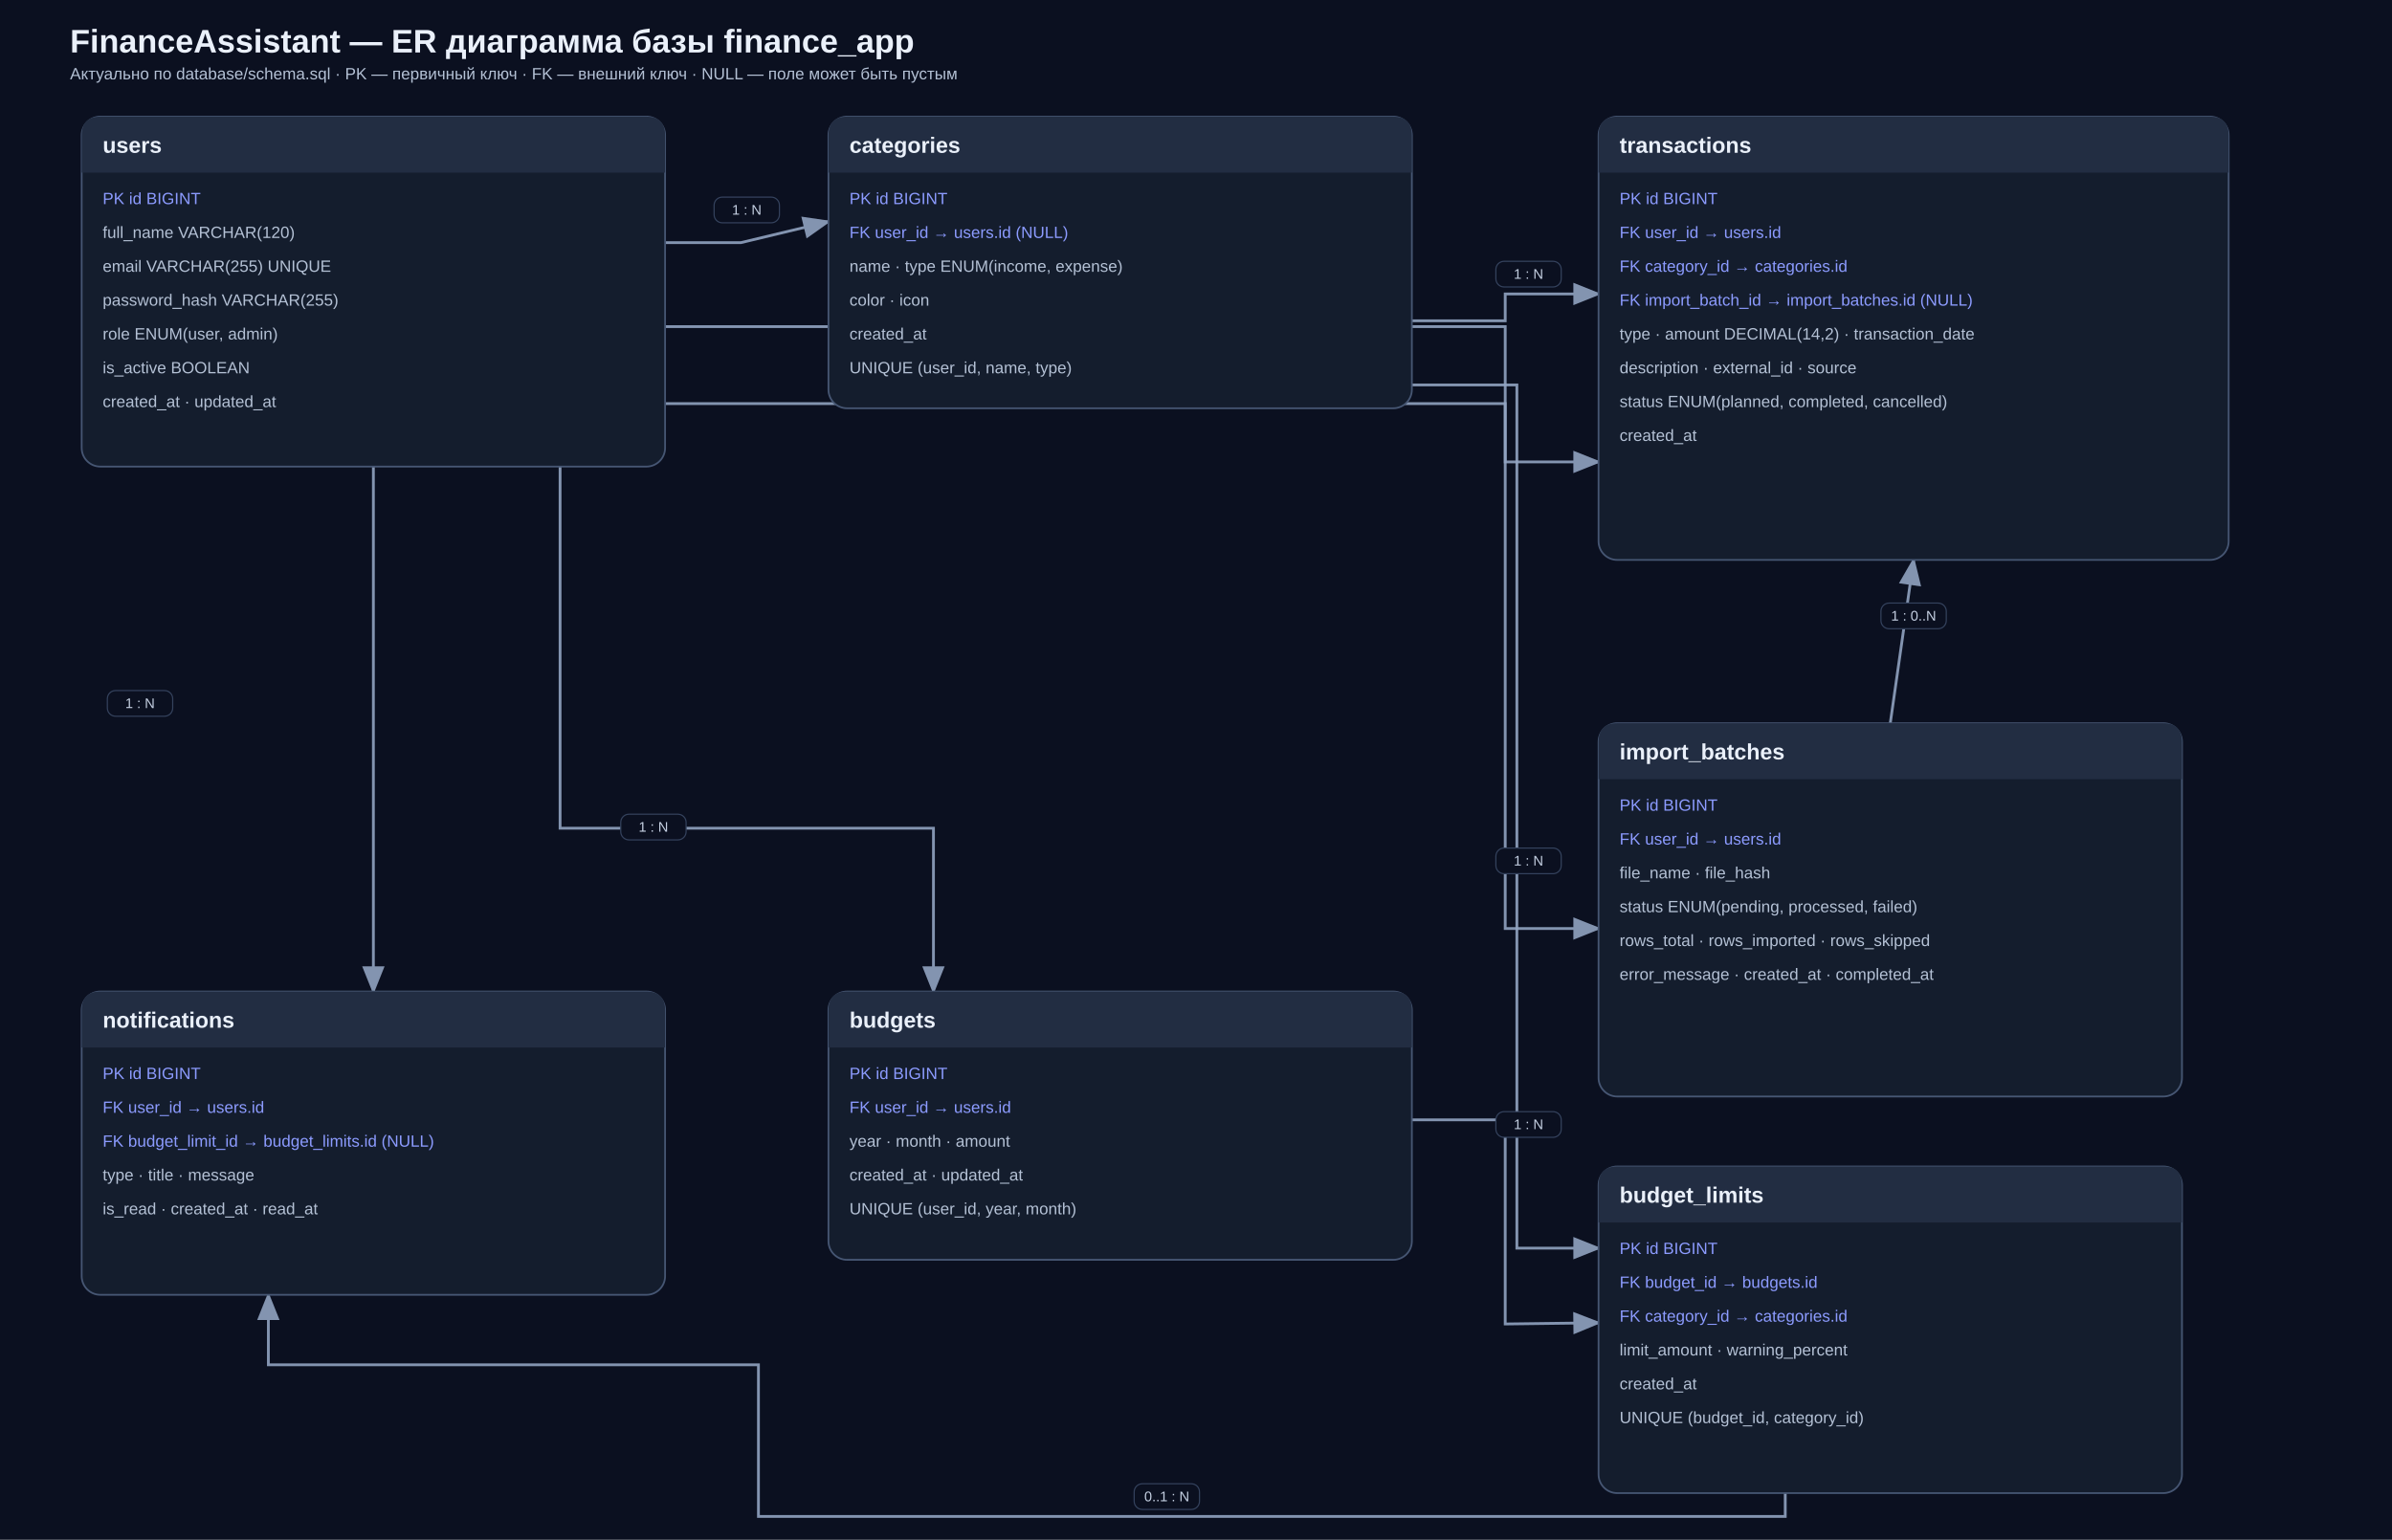
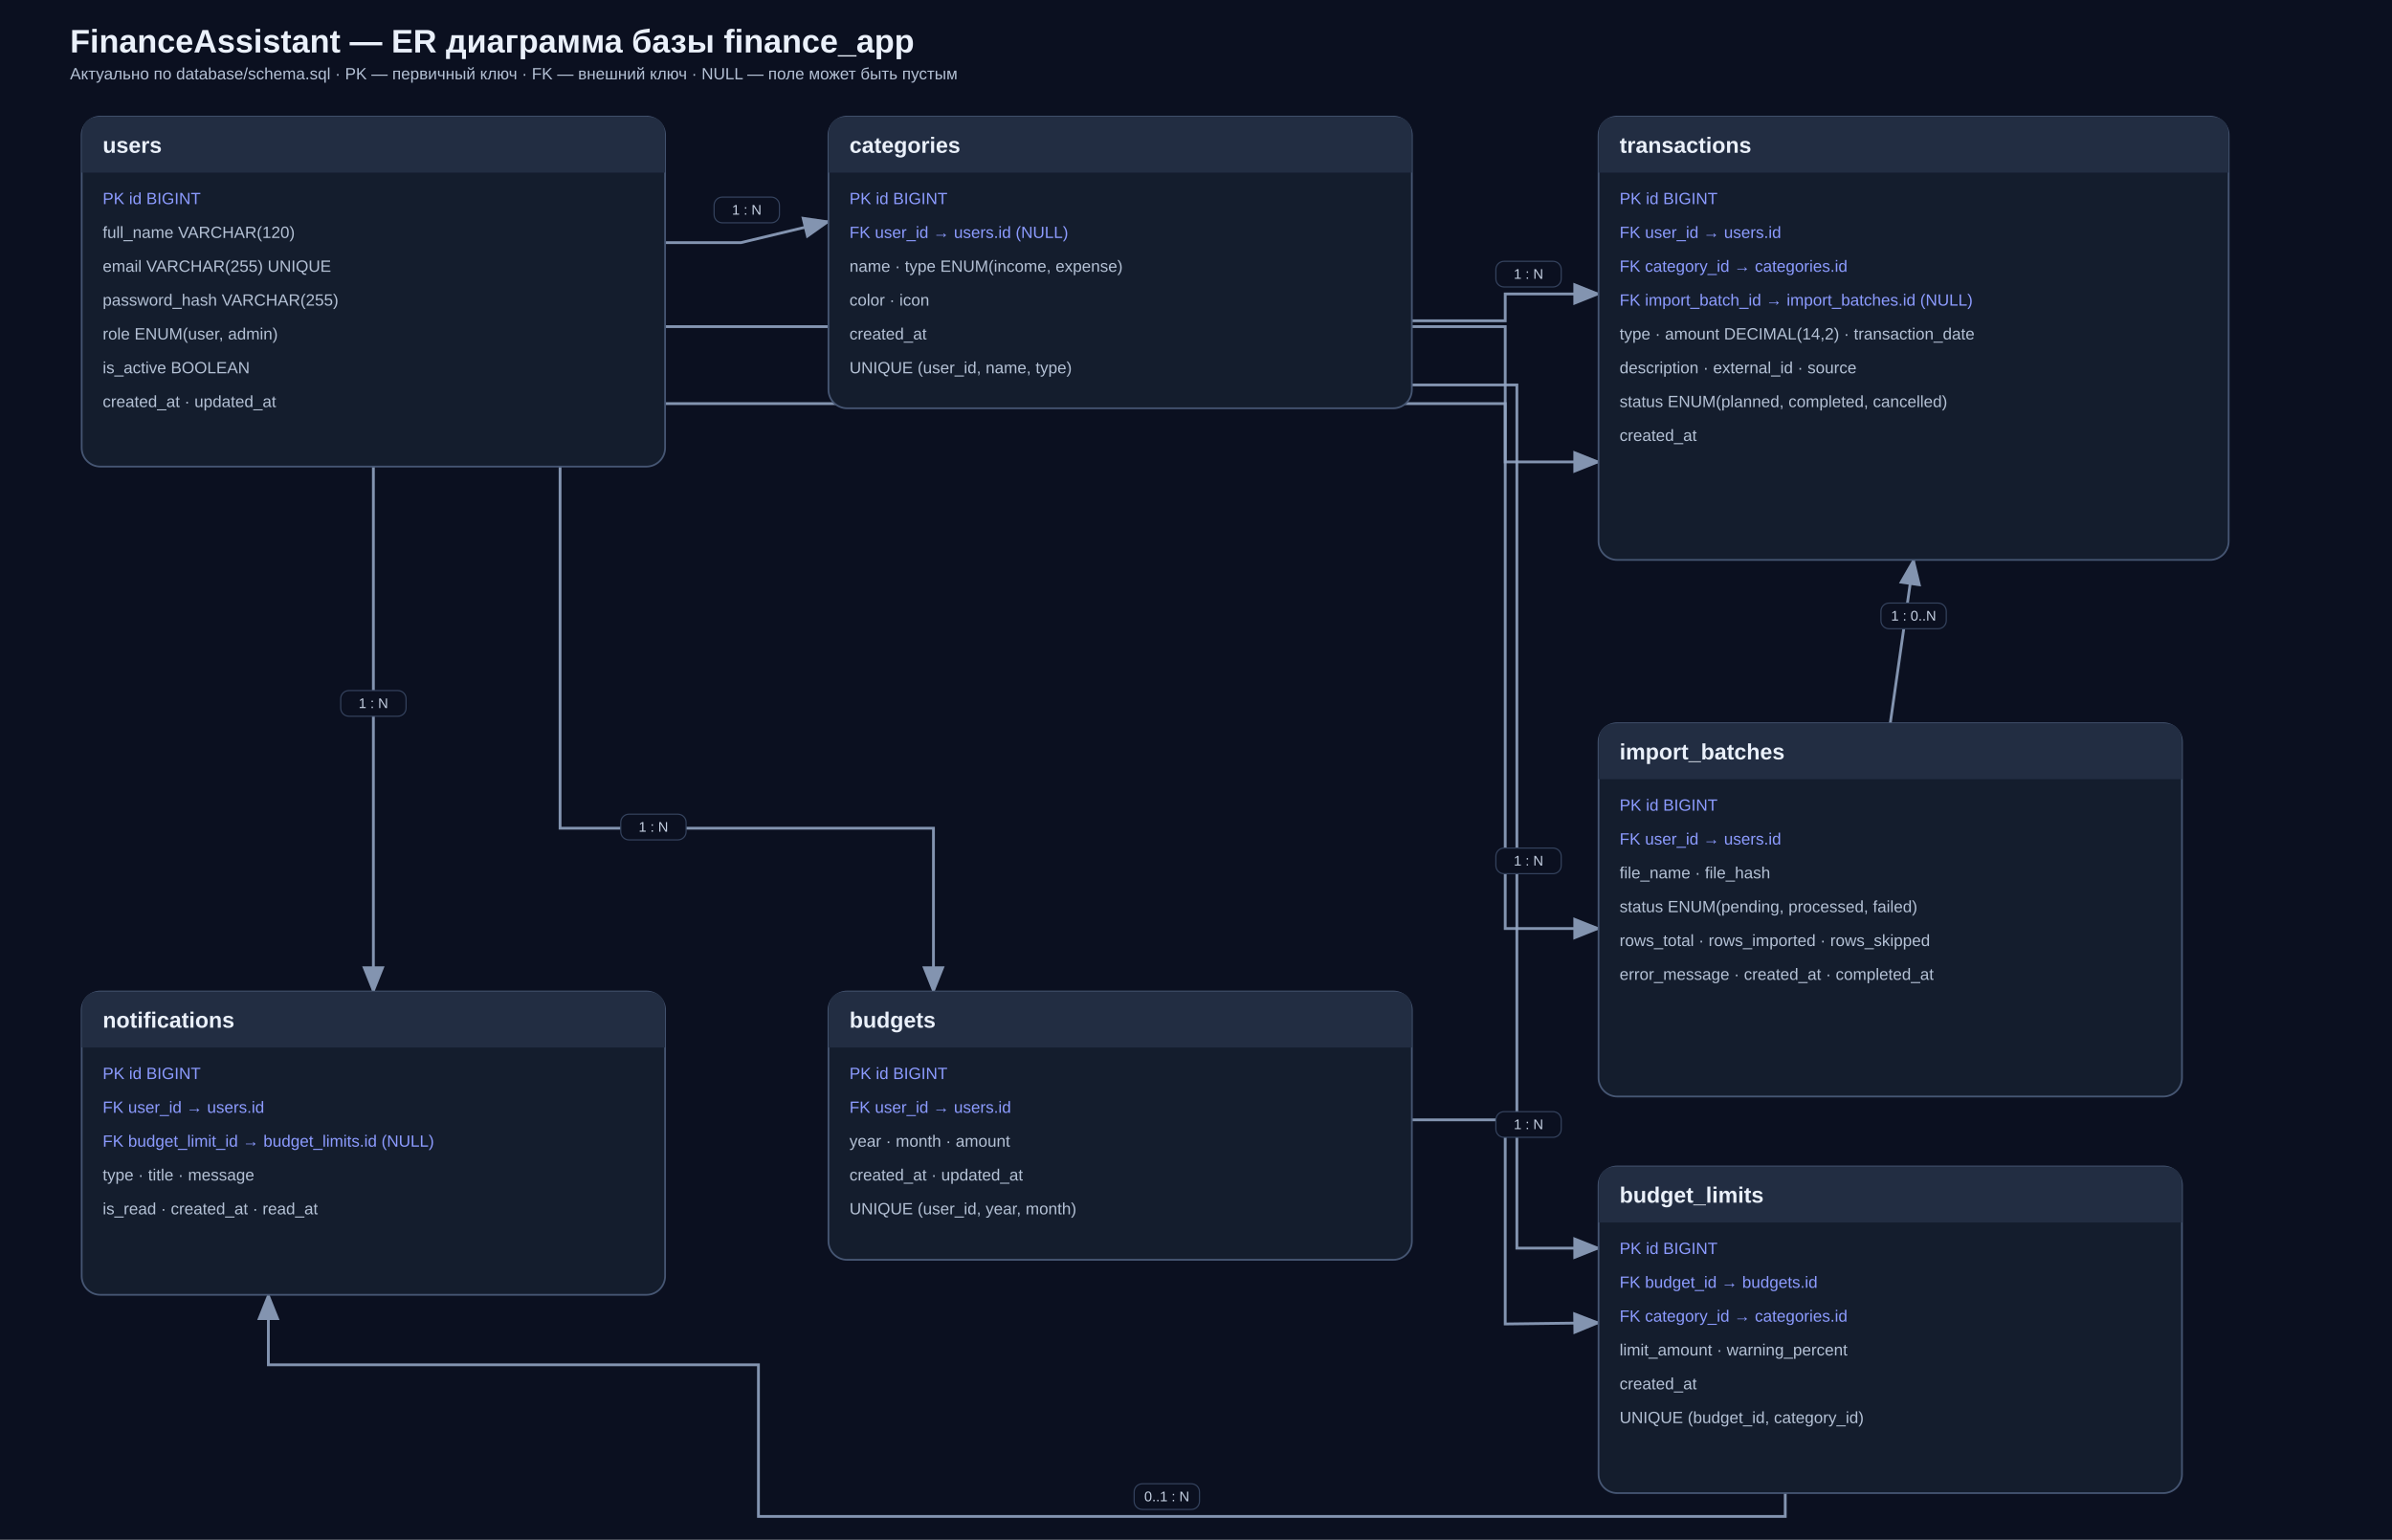
<svg xmlns="http://www.w3.org/2000/svg" width="2050" height="1320" viewBox="0 0 2050 1320">
  <defs>
    <marker id="arrow" markerWidth="10" markerHeight="8" refX="9" refY="4" orient="auto">
      <path d="M0,0 L10,4 L0,8 z" fill="#93a5c3" />
    </marker>
  </defs>
  <rect width="100%" height="100%" fill="#0b1020" />
  <text x="60" y="45" fill="#eaf0fa" font-family="Arial" font-size="28" font-weight="700">FinanceAssistant — ER диаграмма базы finance_app</text>
  <text x="60" y="68" fill="#b4c1d5" font-family="Arial" font-size="14">Актуально по database/schema.sql · PK — первичный ключ · FK — внешний ключ · NULL — поле может быть пустым</text>
  <path d="M 570 208 L 635 208 L 710 190" fill="none" stroke="#93a5c3" stroke-width="2.4" marker-end="url(#arrow)" opacity=".88" />
  <rect x="612" y="169" width="56" height="22" rx="7" fill="#0b1020" stroke="#34425d" />
  <text x="640" y="184" fill="#c5d0e2" font-family="Arial" font-size="12" text-anchor="middle">1 : N</text>
  <path d="M 570 280 L 620 280 L 1290 280 L 1290 796 L 1370 796" fill="none" stroke="#93a5c3" stroke-width="2.4" marker-end="url(#arrow)" opacity=".88" />
  <rect x="932" y="253" width="56" height="22" rx="7" fill="#0b1020" stroke="#34425d" />
  <text x="960" y="268" fill="#c5d0e2" font-family="Arial" font-size="12" text-anchor="middle">1 : N</text>
  <path d="M 570 346 L 620 346 L 1290 346 L 1290 396 L 1370 396" fill="none" stroke="#93a5c3" stroke-width="2.4" marker-end="url(#arrow)" opacity=".88" />
  <rect x="932" y="320" width="56" height="22" rx="7" fill="#0b1020" stroke="#34425d" />
  <text x="960" y="335" fill="#c5d0e2" font-family="Arial" font-size="12" text-anchor="middle">1 : N</text>
  <path d="M 480 400 L 480 710 L 800 710 L 800 850" fill="none" stroke="#93a5c3" stroke-width="2.4" marker-end="url(#arrow)" opacity=".88" />
  <rect x="532" y="698" width="56" height="22" rx="7" fill="#0b1020" stroke="#34425d" />
  <text x="560" y="713" fill="#c5d0e2" font-family="Arial" font-size="12" text-anchor="middle">1 : N</text>
  <path d="M 320 400 L 320 850" fill="none" stroke="#93a5c3" stroke-width="2.4" marker-end="url(#arrow)" opacity=".88" />
-   <rect x="92" y="592" width="56" height="22" rx="7" fill="#0b1020" stroke="#34425d" />
-   <text x="120" y="607" fill="#c5d0e2" font-family="Arial" font-size="12" text-anchor="middle">1 : N</text>
+   <rect x="292" y="592" width="56" height="22" rx="7" fill="#0b1020" stroke="#34425d" />
+   <text x="320" y="607" fill="#c5d0e2" font-family="Arial" font-size="12" text-anchor="middle">1 : N</text>
  <path d="M 1210 275 L 1290 275 L 1290 252 L 1370 252" fill="none" stroke="#93a5c3" stroke-width="2.4" marker-end="url(#arrow)" opacity=".88" />
  <rect x="1282" y="224" width="56" height="22" rx="7" fill="#0b1020" stroke="#34425d" />
  <text x="1310" y="239" fill="#c5d0e2" font-family="Arial" font-size="12" text-anchor="middle">1 : N</text>
  <path d="M 1210 330 L 1300 330 L 1300 1070 L 1370 1070" fill="none" stroke="#93a5c3" stroke-width="2.4" marker-end="url(#arrow)" opacity=".88" />
  <rect x="1282" y="727" width="56" height="22" rx="7" fill="#0b1020" stroke="#34425d" />
  <text x="1310" y="742" fill="#c5d0e2" font-family="Arial" font-size="12" text-anchor="middle">1 : N</text>
  <path d="M 1620 620 L 1640 480" fill="none" stroke="#93a5c3" stroke-width="2.4" marker-end="url(#arrow)" opacity=".88" />
  <rect x="1612" y="517" width="56" height="22" rx="7" fill="#0b1020" stroke="#34425d" />
  <text x="1640" y="532" fill="#c5d0e2" font-family="Arial" font-size="12" text-anchor="middle">1 : 0..N</text>
  <path d="M 1210 960 L 1290 960 L 1290 1135 L 1370 1134" fill="none" stroke="#93a5c3" stroke-width="2.4" marker-end="url(#arrow)" opacity=".88" />
  <rect x="1282" y="953" width="56" height="22" rx="7" fill="#0b1020" stroke="#34425d" />
  <text x="1310" y="968" fill="#c5d0e2" font-family="Arial" font-size="12" text-anchor="middle">1 : N</text>
  <path d="M 1530 1280 L 1530 1300 L 650 1300 L 650 1170 L 230 1170 L 230 1110" fill="none" stroke="#93a5c3" stroke-width="2.4" marker-end="url(#arrow)" opacity=".88" />
  <rect x="972" y="1272" width="56" height="22" rx="7" fill="#0b1020" stroke="#34425d" />
  <text x="1000" y="1287" fill="#c5d0e2" font-family="Arial" font-size="12" text-anchor="middle">0..1 : N</text>
  <rect x="70" y="100" width="500" height="300" rx="16" fill="#141d2d" stroke="#465673" stroke-width="1.5" />
  <path d="M86,100 H554 Q570,100 570,116 V148 H70 V116 Q70,100 86,100" fill="#222d42" />
  <text x="88" y="131" fill="#eaf0fa" font-family="Arial" font-size="19" font-weight="700">users</text>
  <text x="88" y="175" fill="#8c9bff" font-family="Arial" font-size="14">PK  id BIGINT</text>
  <text x="88" y="204" fill="#b4c1d5" font-family="Arial" font-size="14">full_name VARCHAR(120)</text>
  <text x="88" y="233" fill="#b4c1d5" font-family="Arial" font-size="14">email VARCHAR(255) UNIQUE</text>
  <text x="88" y="262" fill="#b4c1d5" font-family="Arial" font-size="14">password_hash VARCHAR(255)</text>
  <text x="88" y="291" fill="#b4c1d5" font-family="Arial" font-size="14">role ENUM(user, admin)</text>
  <text x="88" y="320" fill="#b4c1d5" font-family="Arial" font-size="14">is_active BOOLEAN</text>
  <text x="88" y="349" fill="#b4c1d5" font-family="Arial" font-size="14">created_at · updated_at</text>
  <rect x="1370" y="620" width="500" height="320" rx="16" fill="#141d2d" stroke="#465673" stroke-width="1.5" />
  <path d="M1386,620 H1854 Q1870,620 1870,636 V668 H1370 V636 Q1370,620 1386,620" fill="#222d42" />
  <text x="1388" y="651" fill="#eaf0fa" font-family="Arial" font-size="19" font-weight="700">import_batches</text>
  <text x="1388" y="695" fill="#8c9bff" font-family="Arial" font-size="14">PK  id BIGINT</text>
  <text x="1388" y="724" fill="#8c9bff" font-family="Arial" font-size="14">FK  user_id → users.id</text>
  <text x="1388" y="753" fill="#b4c1d5" font-family="Arial" font-size="14">file_name · file_hash</text>
  <text x="1388" y="782" fill="#b4c1d5" font-family="Arial" font-size="14">status ENUM(pending, processed, failed)</text>
  <text x="1388" y="811" fill="#b4c1d5" font-family="Arial" font-size="14">rows_total · rows_imported · rows_skipped</text>
  <text x="1388" y="840" fill="#b4c1d5" font-family="Arial" font-size="14">error_message · created_at · completed_at</text>
  <rect x="710" y="100" width="500" height="250" rx="16" fill="#141d2d" stroke="#465673" stroke-width="1.5" />
  <path d="M726,100 H1194 Q1210,100 1210,116 V148 H710 V116 Q710,100 726,100" fill="#222d42" />
  <text x="728" y="131" fill="#eaf0fa" font-family="Arial" font-size="19" font-weight="700">categories</text>
  <text x="728" y="175" fill="#8c9bff" font-family="Arial" font-size="14">PK  id BIGINT</text>
  <text x="728" y="204" fill="#8c9bff" font-family="Arial" font-size="14">FK  user_id → users.id (NULL)</text>
  <text x="728" y="233" fill="#b4c1d5" font-family="Arial" font-size="14">name · type ENUM(income, expense)</text>
  <text x="728" y="262" fill="#b4c1d5" font-family="Arial" font-size="14">color · icon</text>
  <text x="728" y="291" fill="#b4c1d5" font-family="Arial" font-size="14">created_at</text>
  <text x="728" y="320" fill="#b4c1d5" font-family="Arial" font-size="14">UNIQUE (user_id, name, type)</text>
  <rect x="1370" y="100" width="540" height="380" rx="16" fill="#141d2d" stroke="#465673" stroke-width="1.5" />
  <path d="M1386,100 H1894 Q1910,100 1910,116 V148 H1370 V116 Q1370,100 1386,100" fill="#222d42" />
  <text x="1388" y="131" fill="#eaf0fa" font-family="Arial" font-size="19" font-weight="700">transactions</text>
  <text x="1388" y="175" fill="#8c9bff" font-family="Arial" font-size="14">PK  id BIGINT</text>
  <text x="1388" y="204" fill="#8c9bff" font-family="Arial" font-size="14">FK  user_id → users.id</text>
  <text x="1388" y="233" fill="#8c9bff" font-family="Arial" font-size="14">FK  category_id → categories.id</text>
  <text x="1388" y="262" fill="#8c9bff" font-family="Arial" font-size="14">FK  import_batch_id → import_batches.id (NULL)</text>
  <text x="1388" y="291" fill="#b4c1d5" font-family="Arial" font-size="14">type · amount DECIMAL(14,2) · transaction_date</text>
  <text x="1388" y="320" fill="#b4c1d5" font-family="Arial" font-size="14">description · external_id · source</text>
  <text x="1388" y="349" fill="#b4c1d5" font-family="Arial" font-size="14">status ENUM(planned, completed, cancelled)</text>
  <text x="1388" y="378" fill="#b4c1d5" font-family="Arial" font-size="14">created_at</text>
  <rect x="710" y="850" width="500" height="230" rx="16" fill="#141d2d" stroke="#465673" stroke-width="1.5" />
  <path d="M726,850 H1194 Q1210,850 1210,866 V898 H710 V866 Q710,850 726,850" fill="#222d42" />
  <text x="728" y="881" fill="#eaf0fa" font-family="Arial" font-size="19" font-weight="700">budgets</text>
  <text x="728" y="925" fill="#8c9bff" font-family="Arial" font-size="14">PK  id BIGINT</text>
  <text x="728" y="954" fill="#8c9bff" font-family="Arial" font-size="14">FK  user_id → users.id</text>
  <text x="728" y="983" fill="#b4c1d5" font-family="Arial" font-size="14">year · month · amount</text>
  <text x="728" y="1012" fill="#b4c1d5" font-family="Arial" font-size="14">created_at · updated_at</text>
  <text x="728" y="1041" fill="#b4c1d5" font-family="Arial" font-size="14">UNIQUE (user_id, year, month)</text>
  <rect x="1370" y="1000" width="500" height="280" rx="16" fill="#141d2d" stroke="#465673" stroke-width="1.5" />
  <path d="M1386,1000 H1854 Q1870,1000 1870,1016 V1048 H1370 V1016 Q1370,1000 1386,1000" fill="#222d42" />
  <text x="1388" y="1031" fill="#eaf0fa" font-family="Arial" font-size="19" font-weight="700">budget_limits</text>
  <text x="1388" y="1075" fill="#8c9bff" font-family="Arial" font-size="14">PK  id BIGINT</text>
  <text x="1388" y="1104" fill="#8c9bff" font-family="Arial" font-size="14">FK  budget_id → budgets.id</text>
  <text x="1388" y="1133" fill="#8c9bff" font-family="Arial" font-size="14">FK  category_id → categories.id</text>
  <text x="1388" y="1162" fill="#b4c1d5" font-family="Arial" font-size="14">limit_amount · warning_percent</text>
  <text x="1388" y="1191" fill="#b4c1d5" font-family="Arial" font-size="14">created_at</text>
  <text x="1388" y="1220" fill="#b4c1d5" font-family="Arial" font-size="14">UNIQUE (budget_id, category_id)</text>
  <rect x="70" y="850" width="500" height="260" rx="16" fill="#141d2d" stroke="#465673" stroke-width="1.5" />
  <path d="M86,850 H554 Q570,850 570,866 V898 H70 V866 Q70,850 86,850" fill="#222d42" />
  <text x="88" y="881" fill="#eaf0fa" font-family="Arial" font-size="19" font-weight="700">notifications</text>
  <text x="88" y="925" fill="#8c9bff" font-family="Arial" font-size="14">PK  id BIGINT</text>
  <text x="88" y="954" fill="#8c9bff" font-family="Arial" font-size="14">FK  user_id → users.id</text>
  <text x="88" y="983" fill="#8c9bff" font-family="Arial" font-size="14">FK  budget_limit_id → budget_limits.id (NULL)</text>
  <text x="88" y="1012" fill="#b4c1d5" font-family="Arial" font-size="14">type · title · message</text>
  <text x="88" y="1041" fill="#b4c1d5" font-family="Arial" font-size="14">is_read · created_at · read_at</text>
</svg>
